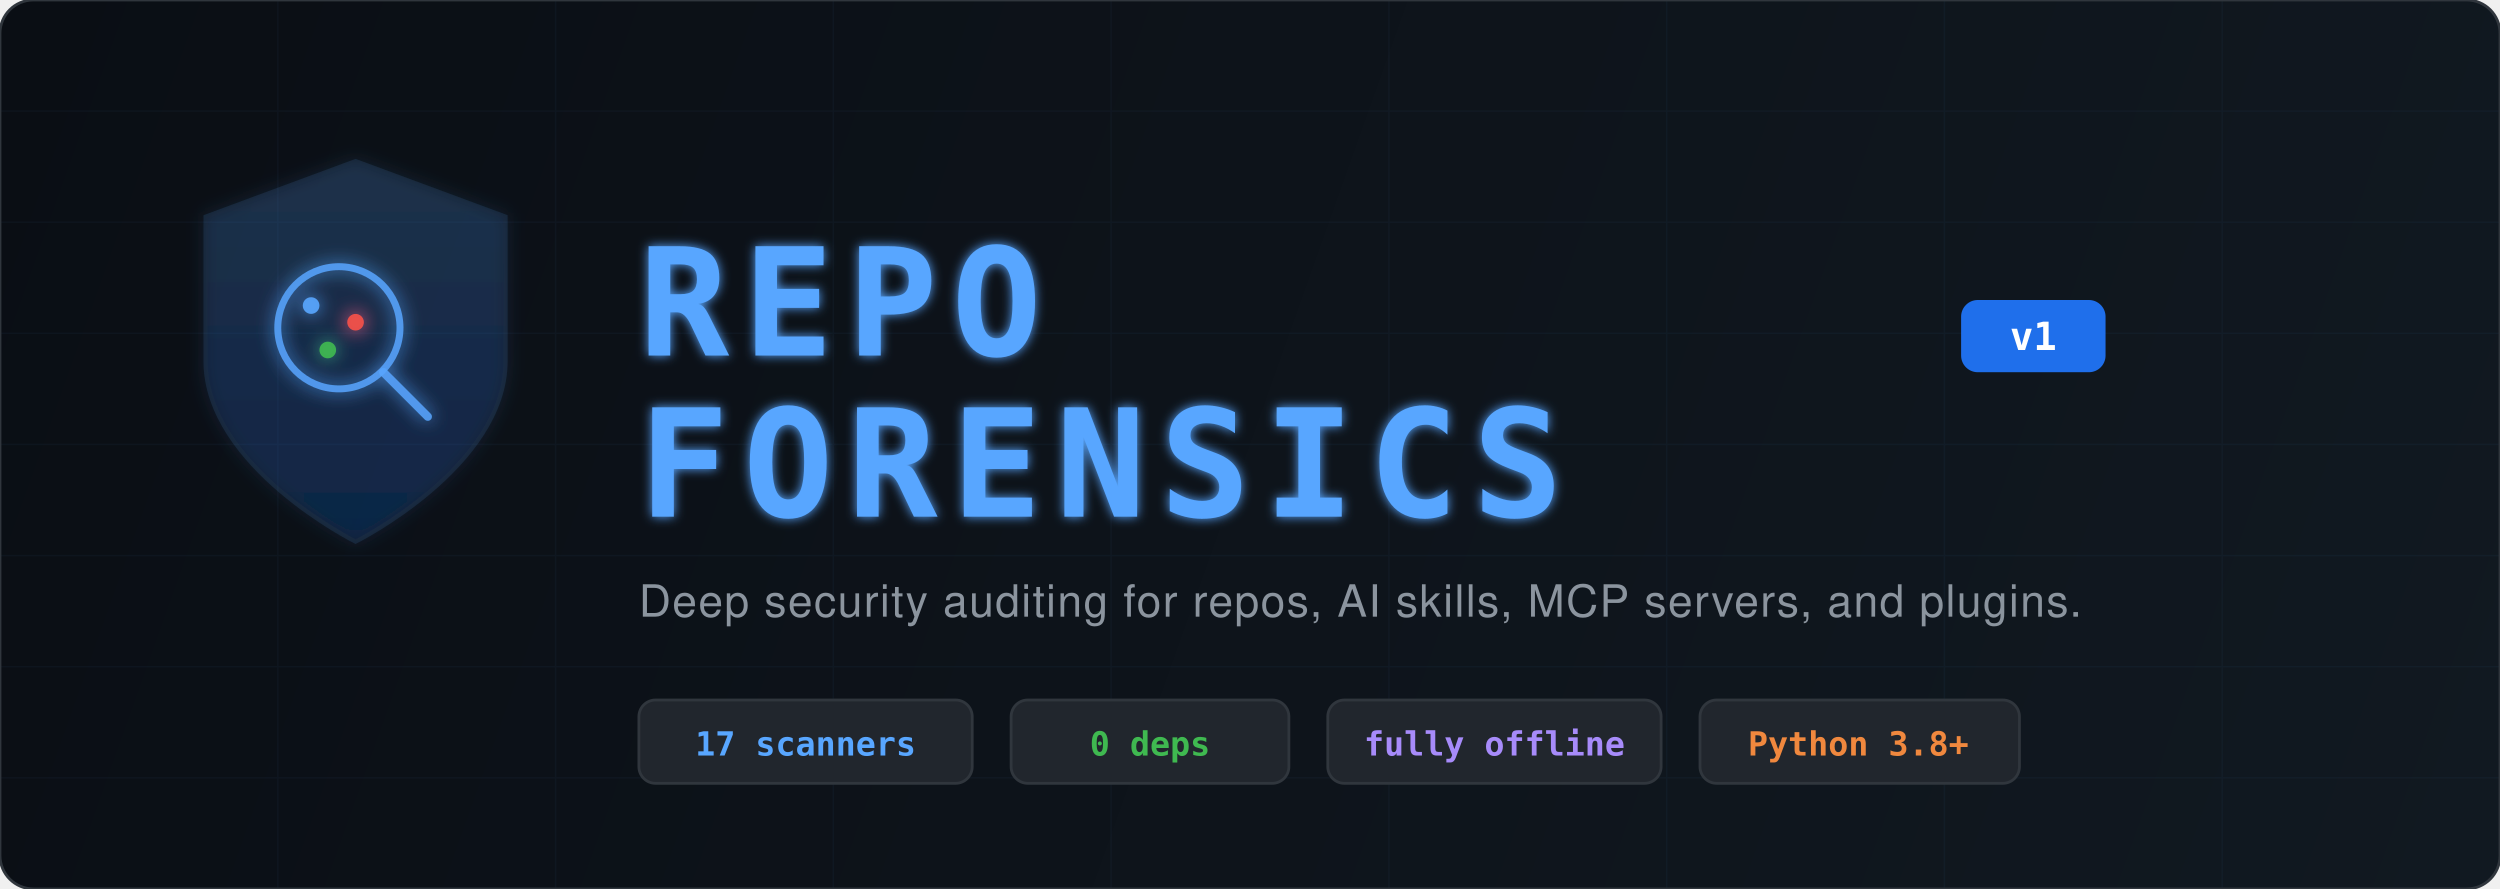
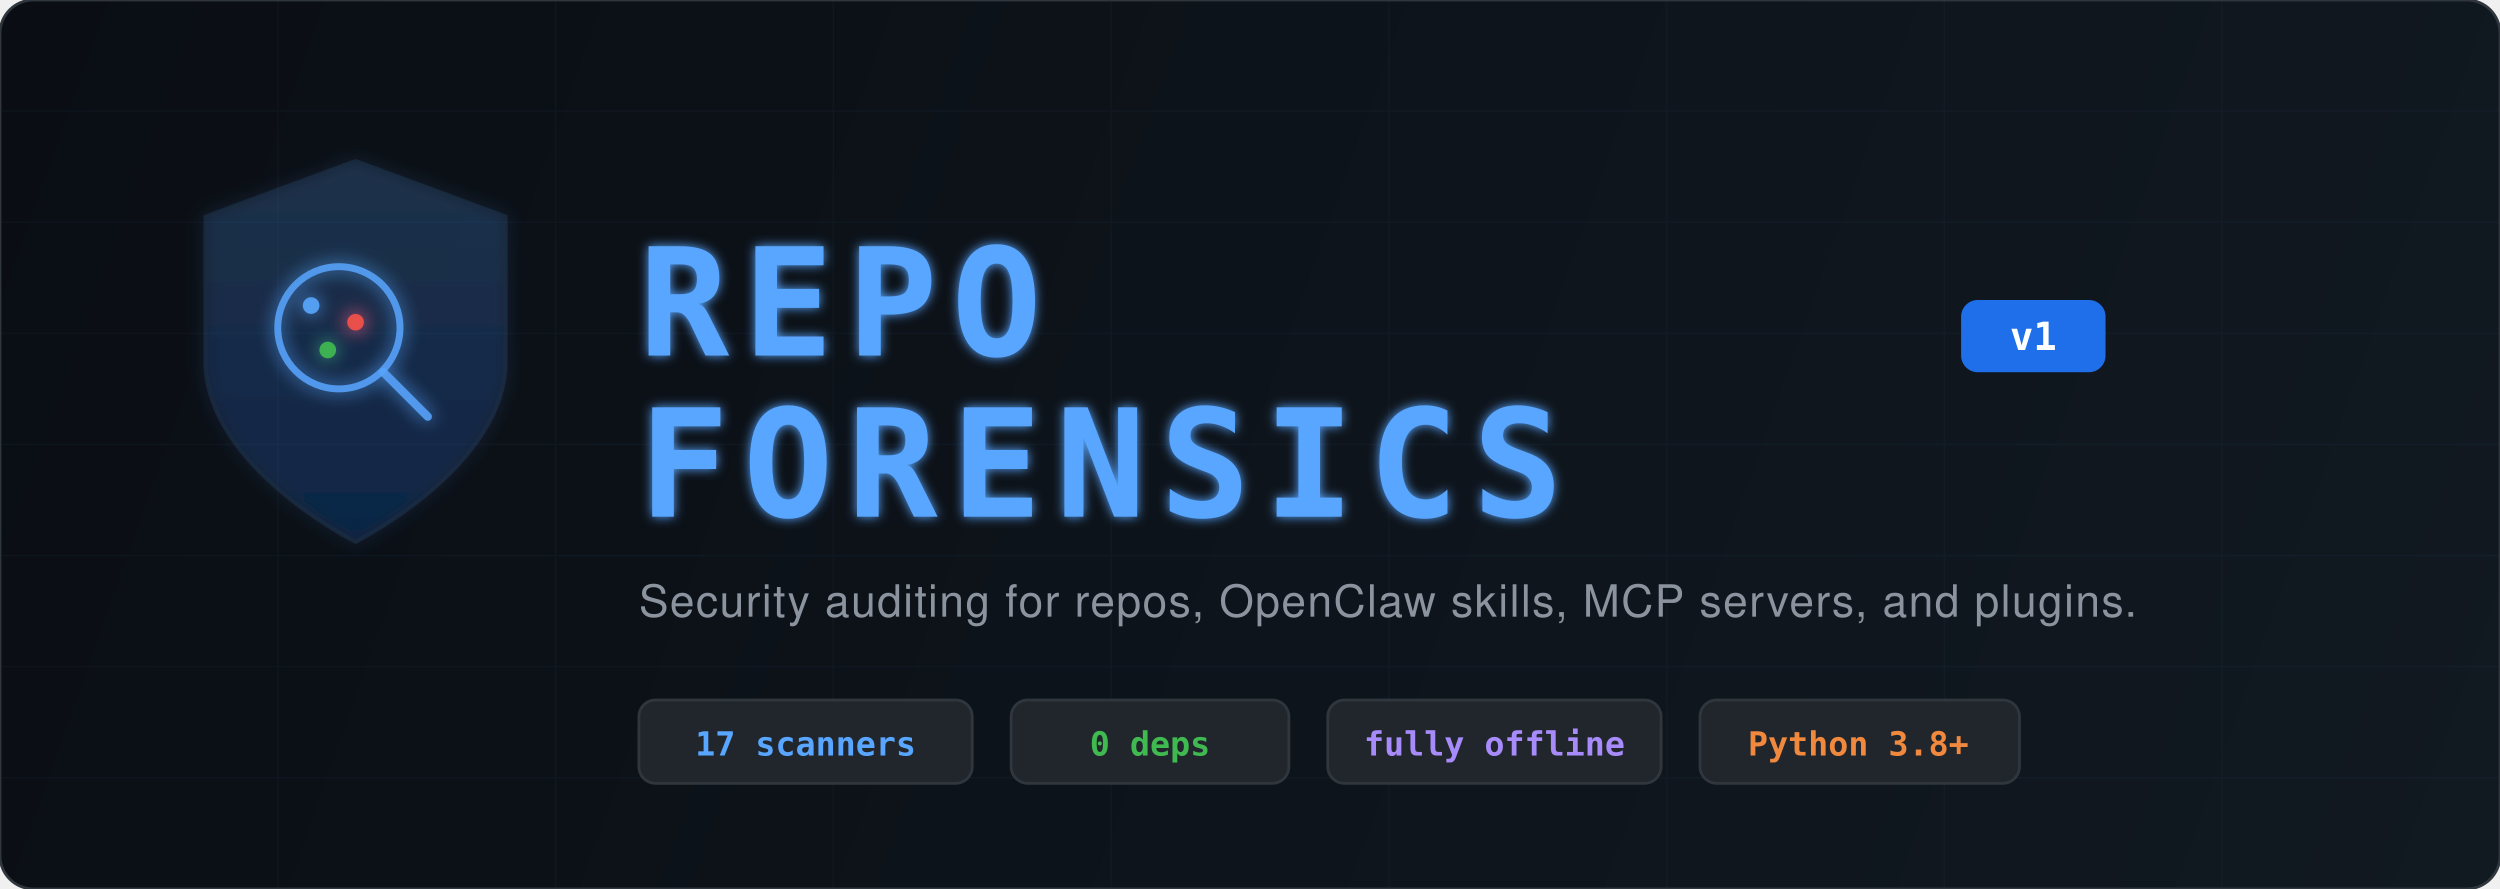
<svg xmlns="http://www.w3.org/2000/svg" viewBox="0 0 900 320" fill="none">
  <defs>
    <linearGradient id="bg" x1="0" y1="0" x2="900" y2="320" gradientUnits="userSpaceOnUse">
      <stop offset="0%" stop-color="#0a0e14" />
      <stop offset="100%" stop-color="#111921" />
    </linearGradient>
    <linearGradient id="sweep" x1="0" y1="0" x2="1" y2="0">
      <stop offset="0%" stop-color="#58a6ff" stop-opacity="0" />
      <stop offset="35%" stop-color="#58a6ff" stop-opacity="0" />
      <stop offset="48%" stop-color="#58a6ff" stop-opacity="0.15" />
      <stop offset="50%" stop-color="#58a6ff" stop-opacity="0.5" />
      <stop offset="52%" stop-color="#58a6ff" stop-opacity="0.15" />
      <stop offset="65%" stop-color="#58a6ff" stop-opacity="0" />
      <stop offset="100%" stop-color="#58a6ff" stop-opacity="0" />
    </linearGradient>
    <linearGradient id="shield-fill" x1="0" y1="0" x2="0" y2="1">
      <stop offset="0%" stop-color="#58a6ff" />
      <stop offset="100%" stop-color="#1f6feb" />
    </linearGradient>
    <filter id="glow">
      <feGaussianBlur stdDeviation="3" result="b" />
      <feMerge>
        <feMergeNode in="b" />
        <feMergeNode in="SourceGraphic" />
      </feMerge>
    </filter>
    <filter id="glow-text">
      <feGaussianBlur stdDeviation="2" result="b" />
      <feMerge>
        <feMergeNode in="b" />
        <feMergeNode in="SourceGraphic" />
      </feMerge>
    </filter>
    <clipPath id="clip">
      <rect width="900" height="320" rx="12" />
    </clipPath>
  </defs>
  <rect width="900" height="320" rx="12" fill="url(#bg)" />
  <g opacity="0.04" clip-path="url(#clip)">
    <line x1="0" y1="40" x2="900" y2="40" stroke="#58a6ff" stroke-width="0.5" />
    <line x1="0" y1="80" x2="900" y2="80" stroke="#58a6ff" stroke-width="0.5" />
    <line x1="0" y1="120" x2="900" y2="120" stroke="#58a6ff" stroke-width="0.5" />
    <line x1="0" y1="160" x2="900" y2="160" stroke="#58a6ff" stroke-width="0.5" />
    <line x1="0" y1="200" x2="900" y2="200" stroke="#58a6ff" stroke-width="0.5" />
    <line x1="0" y1="240" x2="900" y2="240" stroke="#58a6ff" stroke-width="0.5" />
    <line x1="0" y1="280" x2="900" y2="280" stroke="#58a6ff" stroke-width="0.5" />
    <line x1="100" y1="0" x2="100" y2="320" stroke="#58a6ff" stroke-width="0.5" />
    <line x1="200" y1="0" x2="200" y2="320" stroke="#58a6ff" stroke-width="0.5" />
    <line x1="300" y1="0" x2="300" y2="320" stroke="#58a6ff" stroke-width="0.5" />
    <line x1="400" y1="0" x2="400" y2="320" stroke="#58a6ff" stroke-width="0.5" />
    <line x1="500" y1="0" x2="500" y2="320" stroke="#58a6ff" stroke-width="0.5" />
    <line x1="600" y1="0" x2="600" y2="320" stroke="#58a6ff" stroke-width="0.5" />
    <line x1="700" y1="0" x2="700" y2="320" stroke="#58a6ff" stroke-width="0.5" />
    <line x1="800" y1="0" x2="800" y2="320" stroke="#58a6ff" stroke-width="0.5" />
  </g>
  <g clip-path="url(#clip)">
    <rect x="-250" y="0" width="350" height="320" fill="url(#sweep)">
      <animateTransform attributeName="transform" type="translate" from="-250,0" to="1150,0" dur="4s" repeatCount="indefinite" />
    </rect>
  </g>
  <g transform="translate(68, 50)" filter="url(#glow)">
    <path d="M60 8 L114 28 L114 80 C114 118 60 145 60 145 C60 145 6 118 6 80 L6 28 Z" fill="url(#shield-fill)" opacity="0.12" stroke="#58a6ff" stroke-width="1.5" />
    <circle cx="54" cy="68" r="22" fill="none" stroke="#58a6ff" stroke-width="2.5" opacity="0.85" />
    <line x1="70" y1="84" x2="86" y2="100" stroke="#58a6ff" stroke-width="3" stroke-linecap="round" opacity="0.85" />
    <circle cx="44" cy="60" r="3" fill="#58a6ff" opacity="0.9">
      <animate attributeName="opacity" values="0.5;1;0.5" dur="2s" repeatCount="indefinite" />
      <animate attributeName="r" values="2;4;2" dur="2s" repeatCount="indefinite" />
    </circle>
    <circle cx="60" cy="66" r="3" fill="#f85149" opacity="0.9">
      <animate attributeName="opacity" values="0.5;1;0.5" dur="2s" repeatCount="indefinite" begin="0.6s" />
      <animate attributeName="r" values="2;4;2" dur="2s" repeatCount="indefinite" begin="0.6s" />
    </circle>
    <circle cx="50" cy="76" r="3" fill="#3fb950" opacity="0.9">
      <animate attributeName="opacity" values="0.5;1;0.5" dur="2s" repeatCount="indefinite" begin="1.2s" />
      <animate attributeName="r" values="2;4;2" dur="2s" repeatCount="indefinite" begin="1.2s" />
    </circle>
  </g>
  <g filter="url(#glow-text)">
    <text x="230" y="128" font-family="'SF Mono','Fira Code','JetBrains Mono','Cascadia Code',Consolas,monospace" font-size="54" font-weight="800" fill="#58a6ff" letter-spacing="5">REPO</text>
    <text x="230" y="186" font-family="'SF Mono','Fira Code','JetBrains Mono','Cascadia Code',Consolas,monospace" font-size="54" font-weight="800" fill="#58a6ff" letter-spacing="5">FORENSICS</text>
  </g>
  <rect x="706" y="108" width="52" height="26" rx="6" fill="#1f6feb" />
  <text x="732" y="126" font-family="'SF Mono',Consolas,monospace" font-size="14" font-weight="700" fill="#fff" text-anchor="middle">v1</text>
  <text x="230" y="222" font-family="-apple-system,BlinkMacSystemFont,'Segoe UI',Helvetica,Arial,sans-serif" font-size="16" fill="#8b949e" letter-spacing="0.5">
-     Deep security auditing for repos, AI skills, MCP servers, and plugins.
+     Security auditing for repos, OpenClaw skills, MCP servers, and plugins.
  </text>
  <g transform="translate(230, 252)">
    <rect x="0" y="0" width="120" height="30" rx="6" fill="#21262d" stroke="#30363d" stroke-width="1" />
    <text x="60" y="20" font-family="'SF Mono',Consolas,monospace" font-size="12" fill="#58a6ff" text-anchor="middle" font-weight="600">17 scanners</text>
    <rect x="134" y="0" width="100" height="30" rx="6" fill="#21262d" stroke="#30363d" stroke-width="1" />
    <text x="184" y="20" font-family="'SF Mono',Consolas,monospace" font-size="12" fill="#3fb950" text-anchor="middle" font-weight="600">0 deps</text>
    <rect x="248" y="0" width="120" height="30" rx="6" fill="#21262d" stroke="#30363d" stroke-width="1" />
    <text x="308" y="20" font-family="'SF Mono',Consolas,monospace" font-size="12" fill="#a78bfa" text-anchor="middle" font-weight="600">fully offline</text>
    <rect x="382" y="0" width="115" height="30" rx="6" fill="#21262d" stroke="#30363d" stroke-width="1" />
    <text x="439" y="20" font-family="'SF Mono',Consolas,monospace" font-size="12" fill="#f0883e" text-anchor="middle" font-weight="600">Python 3.8+</text>
  </g>
  <rect width="900" height="320" rx="12" fill="none" stroke="#30363d" stroke-width="1" />
</svg>
